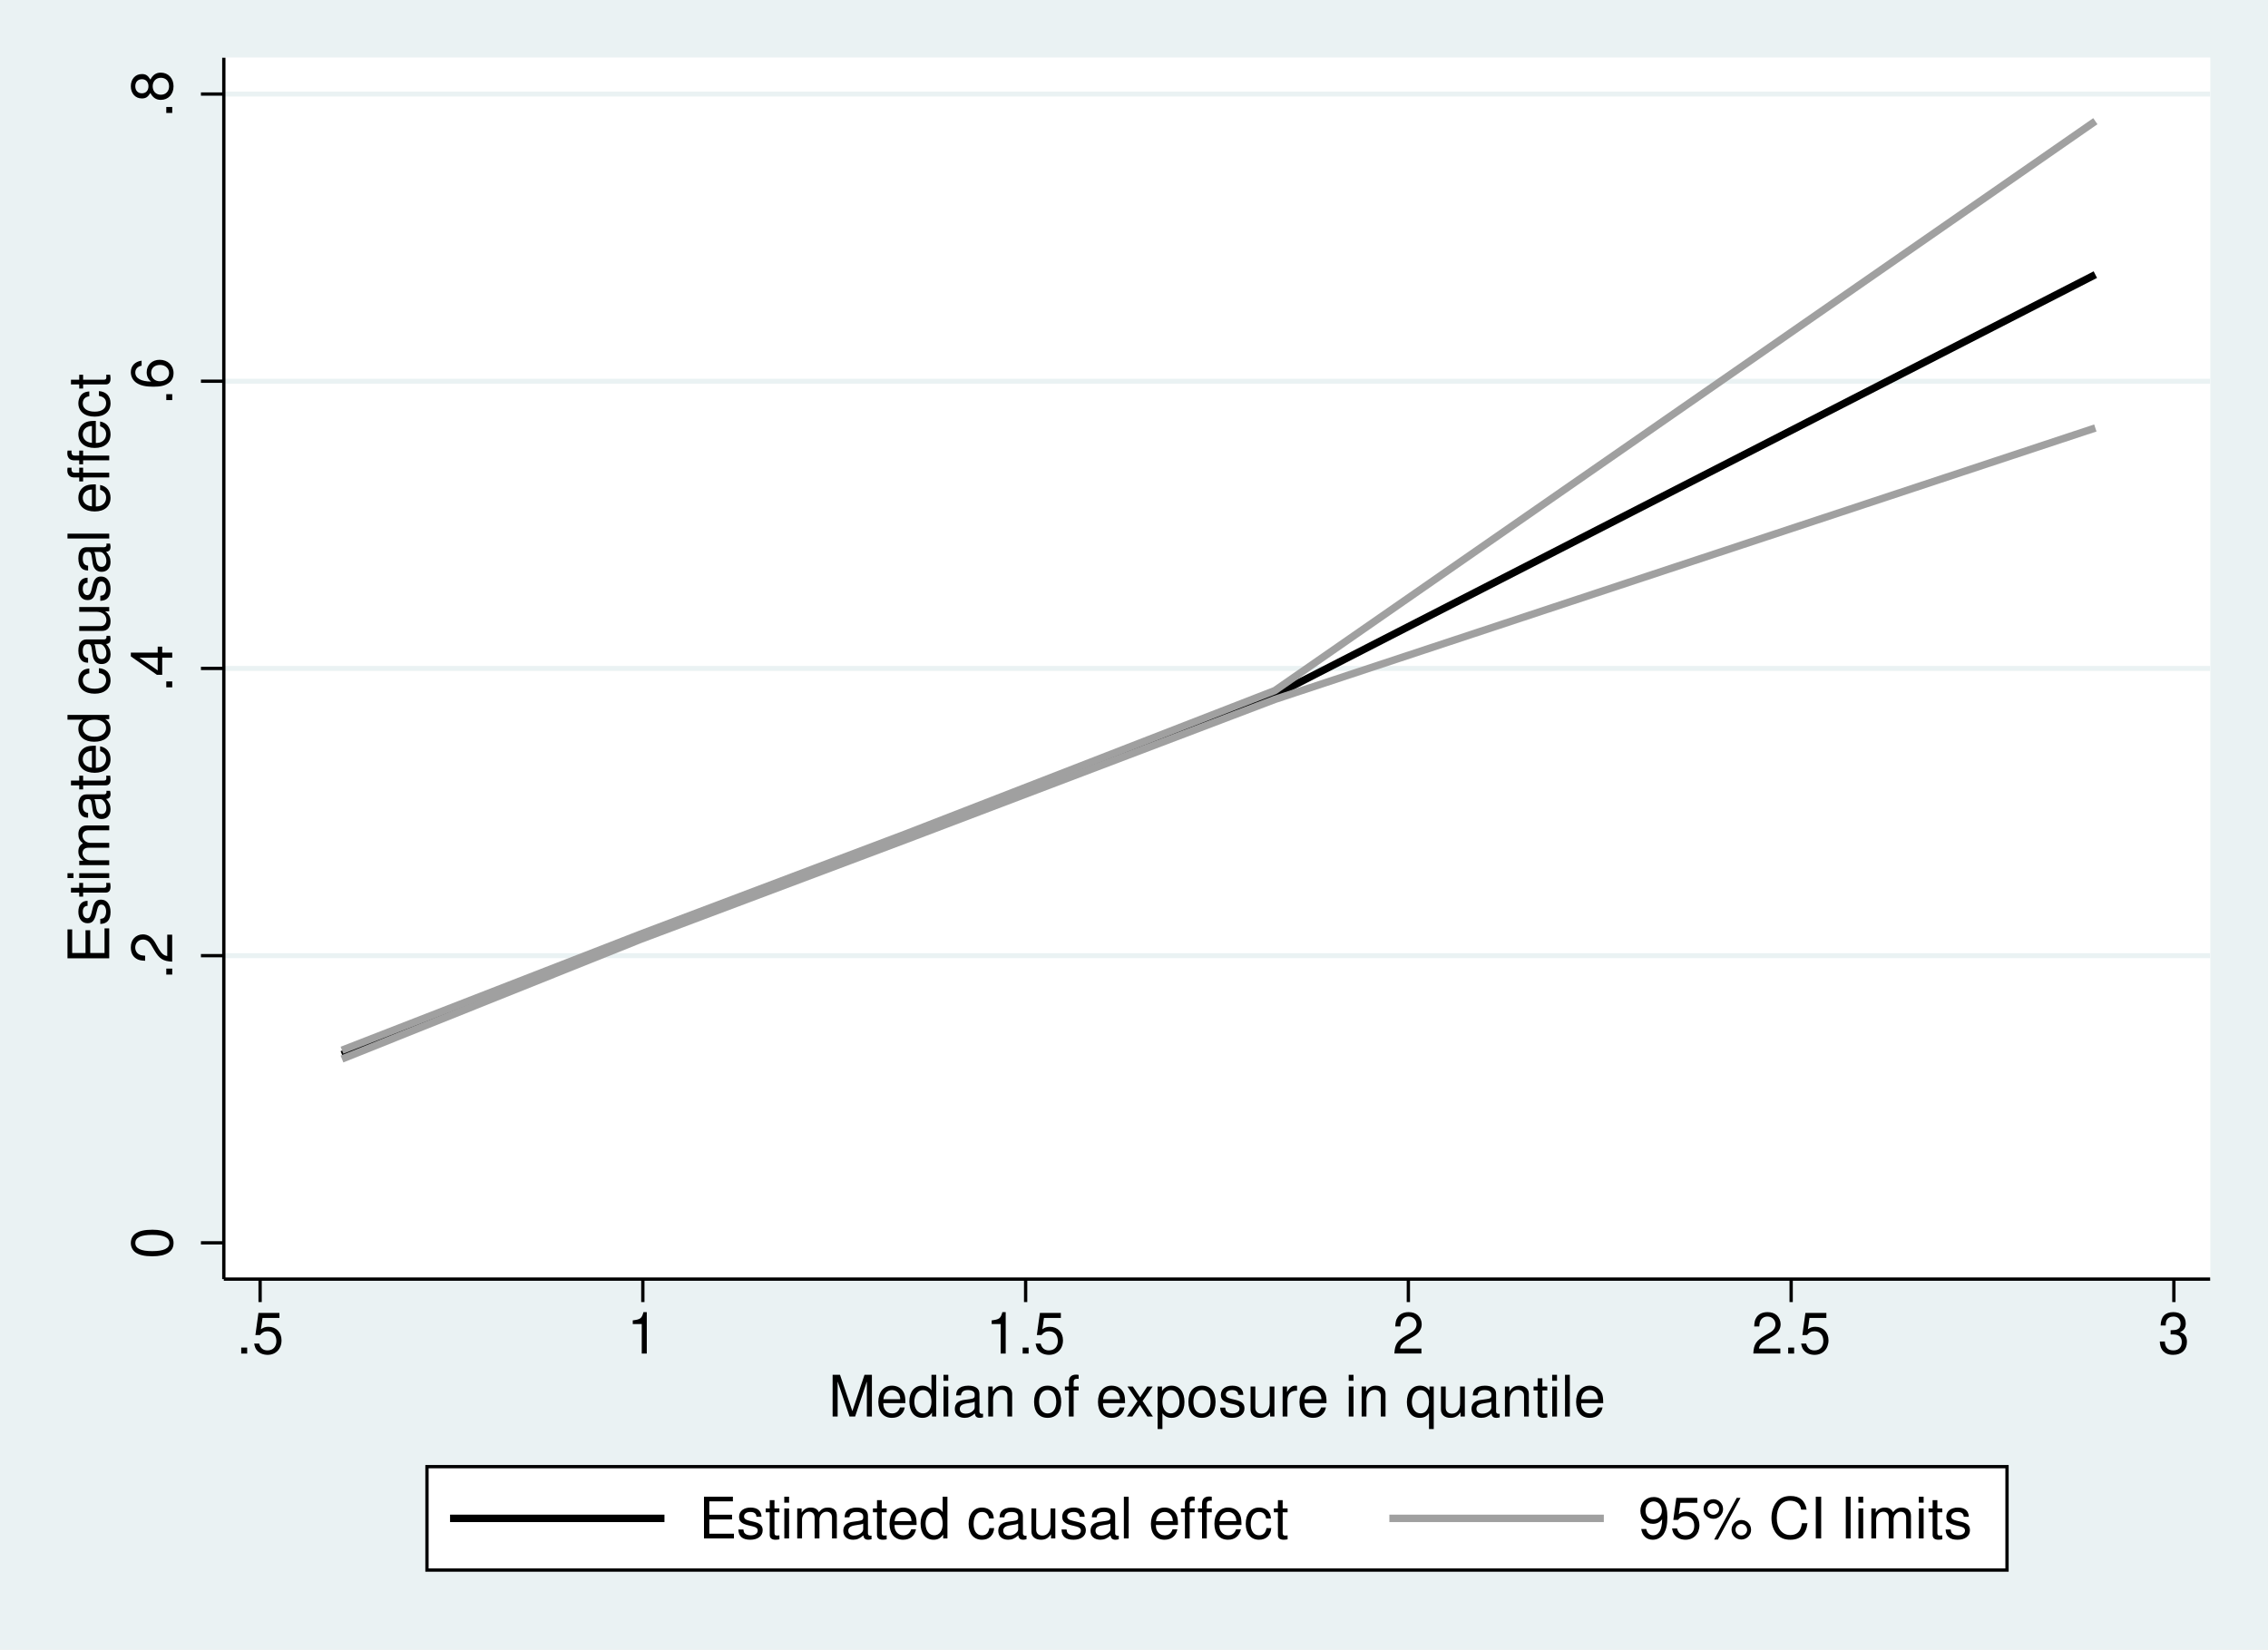
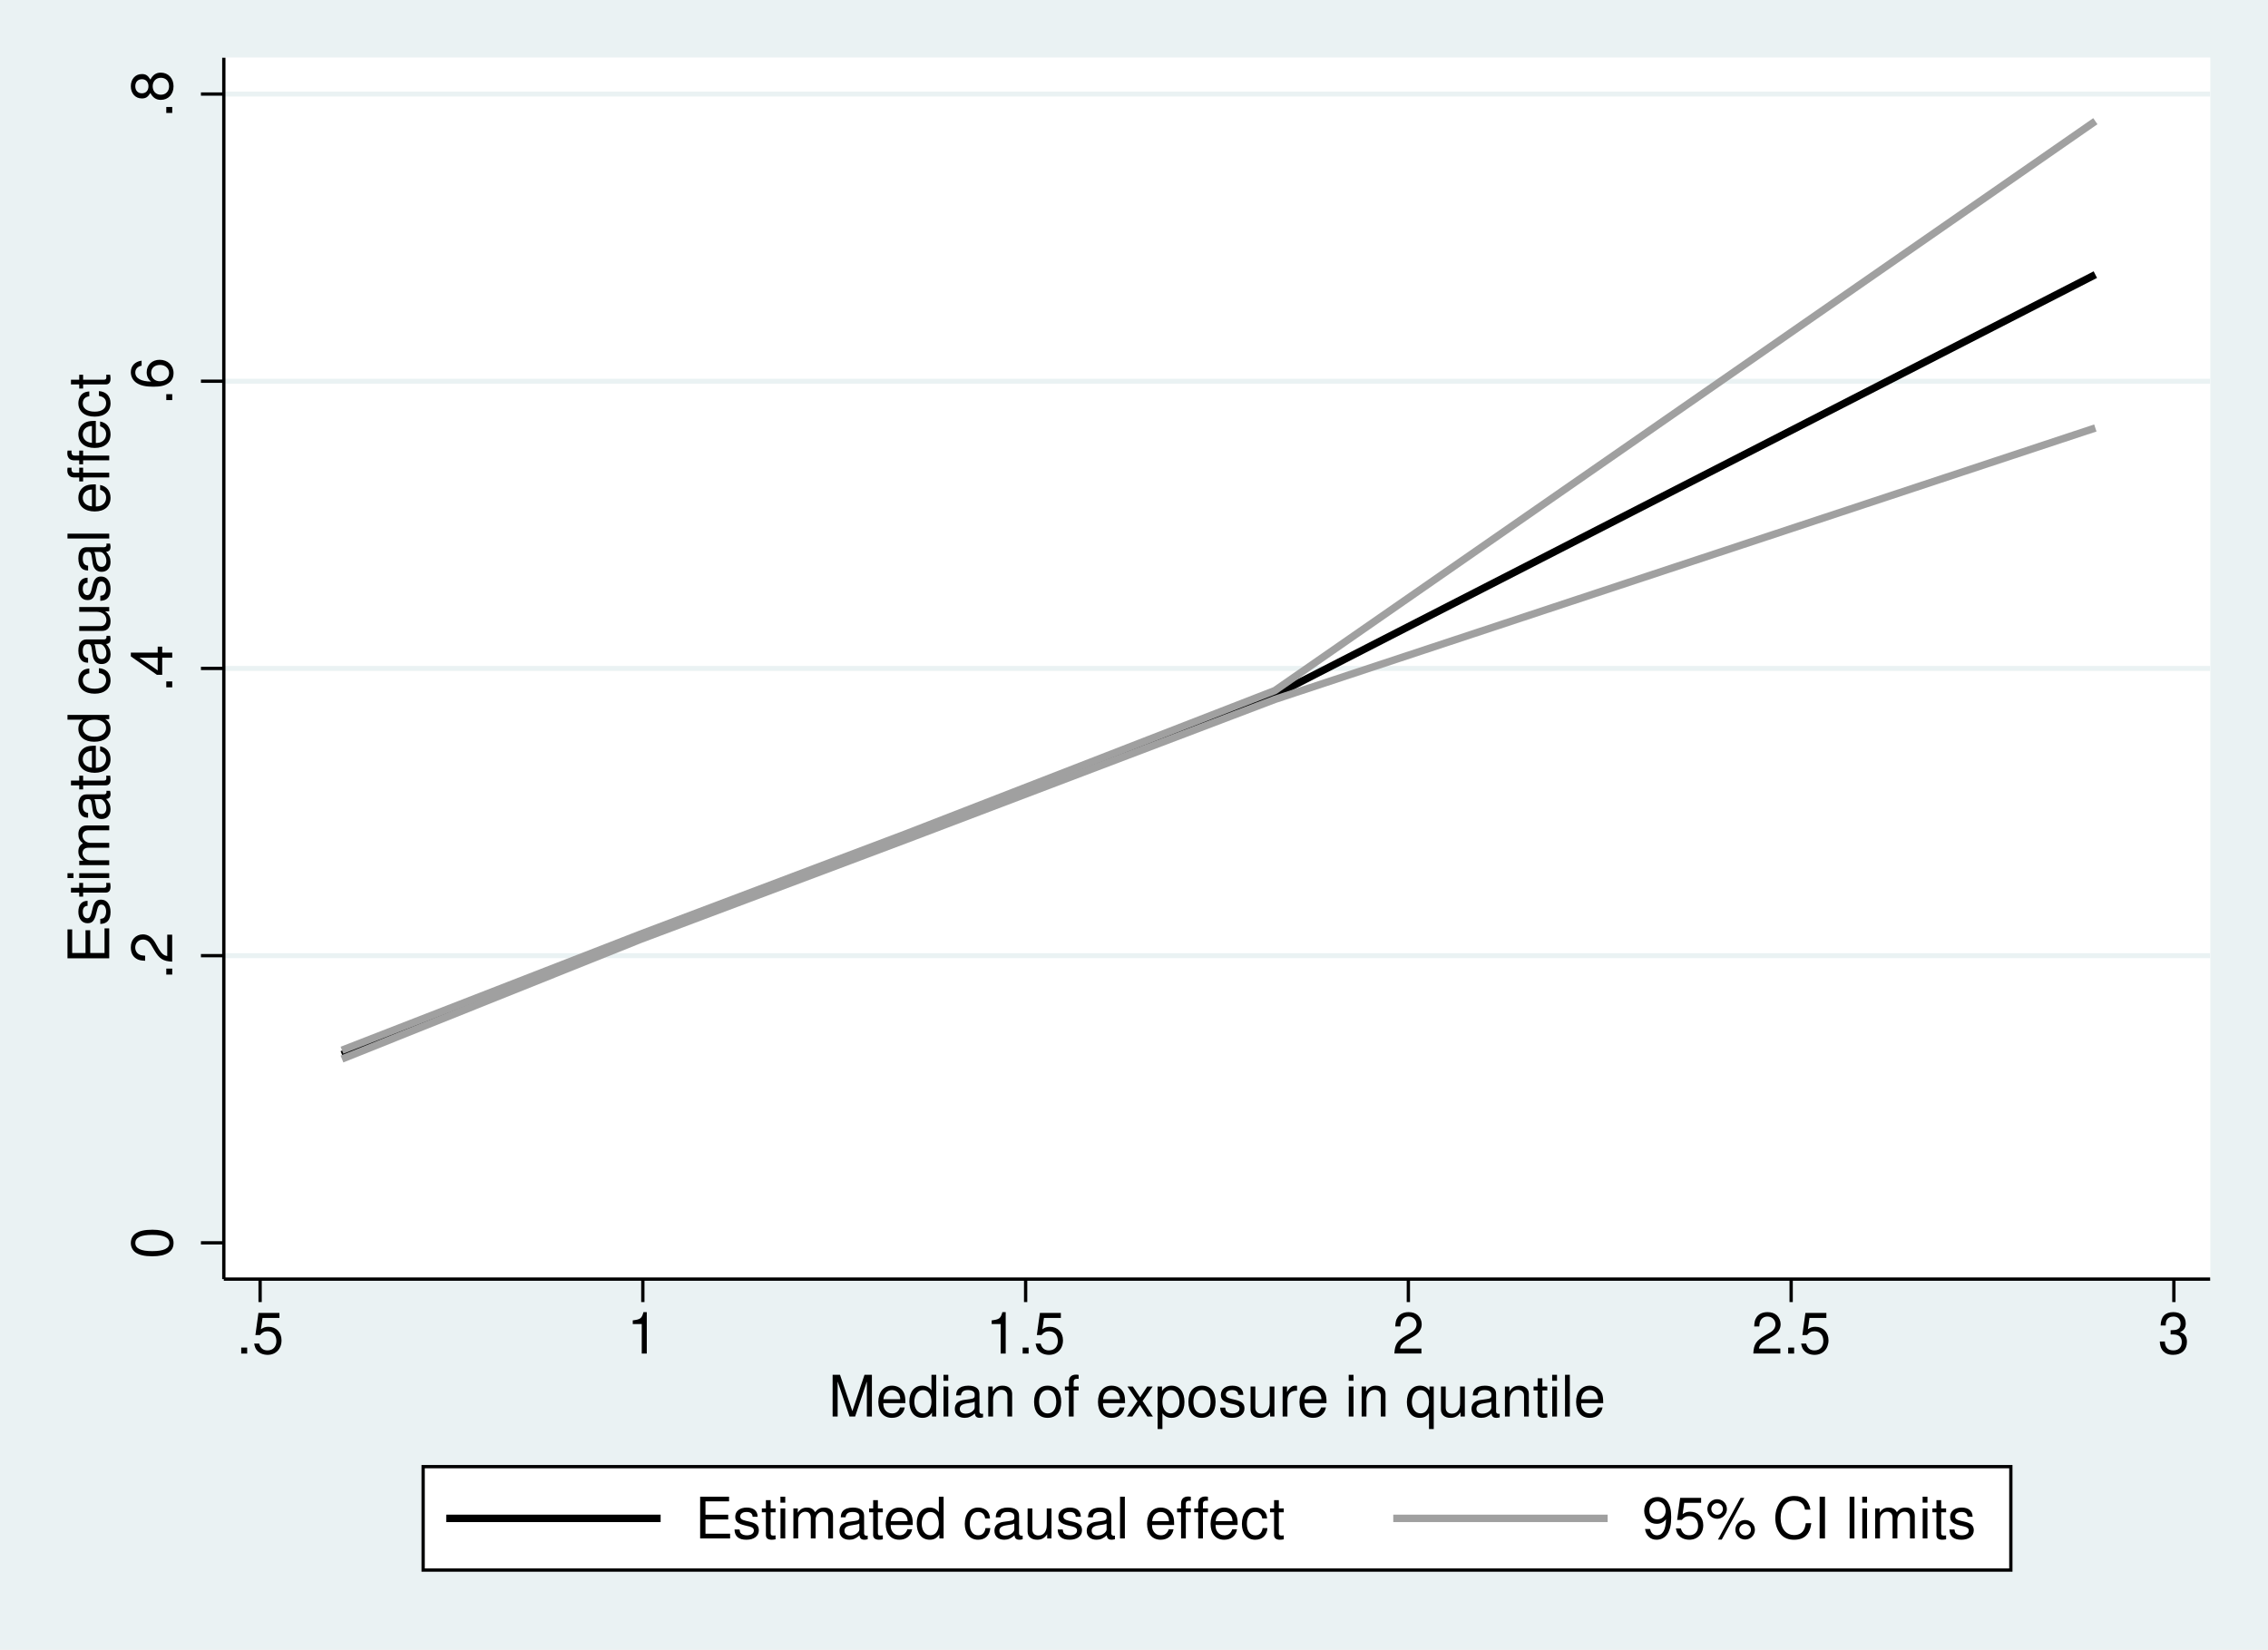
<svg xmlns="http://www.w3.org/2000/svg" version="1.1" width="5.500in" height="4.000in" viewBox="0 0 3960 2880">
  <rect x="0" y="0" width="3960" height="2880" style="fill:#EAF2F3;stroke:none" />
  <rect x="0.00" y="0.00" width="3959.88" height="2880.00" style="fill:#EAF2F3" />
  <rect x="2.88" y="2.88" width="3954.12" height="2874.24" style="fill:none;stroke:#EAF2F3;stroke-width:5.76" />
  <rect x="390.80" y="100.86" width="3468.22" height="2132.77" style="fill:#FFFFFF" />
  <rect x="393.68" y="103.74" width="3462.46" height="2127.01" style="fill:none;stroke:#FFFFFF;stroke-width:5.76" />
  <line x1="390.80" y1="1668.82" x2="3859.02" y2="1668.82" style="stroke:#EAF2F3;stroke-width:8.64" />
  <line x1="390.80" y1="1167.25" x2="3859.02" y2="1167.25" style="stroke:#EAF2F3;stroke-width:8.64" />
  <line x1="390.80" y1="665.67" x2="3859.02" y2="665.67" style="stroke:#EAF2F3;stroke-width:8.64" />
  <line x1="390.80" y1="164.22" x2="3859.02" y2="164.22" style="stroke:#EAF2F3;stroke-width:8.64" />
  <path d=" M597.09 1841.58 L1118.33 1635.78 L1581.15 1461.29 L2226.02 1213.65 L3658.55 479.55" stroke-linejoin="round" style="fill:none;stroke:#000000;stroke-width:12.96" />
  <path d=" M597.09 1849.25 L1118.33 1640.36 L1581.15 1466.36 L2226.02 1221.33 L3658.55 747.35" stroke-linejoin="round" style="fill:none;stroke:#A0A0A0;stroke-width:12.96" />
  <path d=" M597.09 1833.91 L1118.33 1631.20 L1581.15 1456.34 L2226.02 1205.86 L3658.55 211.62" stroke-linejoin="round" style="fill:none;stroke:#A0A0A0;stroke-width:12.96" />
  <line x1="390.80" y1="2233.63" x2="390.80" y2="100.86" style="stroke:#000000;stroke-width:5.76" />
  <line x1="390.80" y1="2170.27" x2="350.83" y2="2170.27" style="stroke:#000000;stroke-width:5.76" />
  <text x="300.72" y="2170.27" style="font-family:'Helvetica';font-size:99.99px;fill:#000000" transform="rotate(-90 300.72,2170.27)" text-anchor="middle">0</text>
  <line x1="390.80" y1="1668.82" x2="350.83" y2="1668.82" style="stroke:#000000;stroke-width:5.76" />
  <text x="300.72" y="1668.82" style="font-family:'Helvetica';font-size:99.99px;fill:#000000" transform="rotate(-90 300.72,1668.82)" text-anchor="middle">.2</text>
  <line x1="390.80" y1="1167.25" x2="350.83" y2="1167.25" style="stroke:#000000;stroke-width:5.76" />
  <text x="300.72" y="1167.25" style="font-family:'Helvetica';font-size:99.99px;fill:#000000" transform="rotate(-90 300.72,1167.25)" text-anchor="middle">.4</text>
  <line x1="390.80" y1="665.67" x2="350.83" y2="665.67" style="stroke:#000000;stroke-width:5.76" />
  <text x="300.72" y="665.67" style="font-family:'Helvetica';font-size:99.99px;fill:#000000" transform="rotate(-90 300.72,665.67)" text-anchor="middle">.6</text>
  <line x1="390.80" y1="164.22" x2="350.83" y2="164.22" style="stroke:#000000;stroke-width:5.76" />
  <text x="300.72" y="164.22" style="font-family:'Helvetica';font-size:99.99px;fill:#000000" transform="rotate(-90 300.72,164.22)" text-anchor="middle">.8</text>
  <text x="190.71" y="1167.25" style="font-family:'Helvetica';font-size:99.99px;fill:#000000" transform="rotate(-90 190.71,1167.25)" text-anchor="middle">Estimated causal effect</text>
  <line x1="390.80" y1="2233.63" x2="3859.02" y2="2233.63" style="stroke:#000000;stroke-width:5.76" />
  <line x1="454.16" y1="2233.63" x2="454.16" y2="2273.73" style="stroke:#000000;stroke-width:5.76" />
  <text x="454.16" y="2363.59" style="font-family:'Helvetica';font-size:99.99px;fill:#000000" text-anchor="middle">.5</text>
  <line x1="1122.41" y1="2233.63" x2="1122.41" y2="2273.73" style="stroke:#000000;stroke-width:5.76" />
  <text x="1122.41" y="2363.59" style="font-family:'Helvetica';font-size:99.99px;fill:#000000" text-anchor="middle">1</text>
  <line x1="1790.79" y1="2233.63" x2="1790.79" y2="2273.73" style="stroke:#000000;stroke-width:5.76" />
  <text x="1790.79" y="2363.59" style="font-family:'Helvetica';font-size:99.99px;fill:#000000" text-anchor="middle">1.5</text>
  <line x1="2459.04" y1="2233.63" x2="2459.04" y2="2273.73" style="stroke:#000000;stroke-width:5.76" />
  <text x="2459.04" y="2363.59" style="font-family:'Helvetica';font-size:99.99px;fill:#000000" text-anchor="middle">2</text>
  <line x1="3127.41" y1="2233.63" x2="3127.41" y2="2273.73" style="stroke:#000000;stroke-width:5.76" />
  <text x="3127.41" y="2363.59" style="font-family:'Helvetica';font-size:99.99px;fill:#000000" text-anchor="middle">2.5</text>
  <line x1="3795.66" y1="2233.63" x2="3795.66" y2="2273.73" style="stroke:#000000;stroke-width:5.76" />
  <text x="3795.66" y="2363.59" style="font-family:'Helvetica';font-size:99.99px;fill:#000000" text-anchor="middle">3</text>
  <text x="2124.91" y="2473.60" style="font-family:'Helvetica';font-size:99.99px;fill:#000000" text-anchor="middle">Median of exposure in quantile</text>
-   <rect x="742.62" y="2558.24" width="2764.58" height="186.37" style="fill:#FFFFFF" />
-   <rect x="745.50" y="2561.12" width="2758.82" height="180.61" style="fill:none;stroke:#000000;stroke-width:5.76" />
-   <line x1="785.81" y1="2651.43" x2="1160.16" y2="2651.43" style="stroke:#000000;stroke-width:12.96" />
-   <line x1="2425.87" y1="2651.43" x2="2800.34" y2="2651.43" style="stroke:#A0A0A0;stroke-width:12.96" />
-   <text x="1220.18" y="2686.46" style="font-family:'Helvetica';font-size:99.99px;fill:#000000">Estimated causal effect</text>
-   <text x="2860.36" y="2686.46" style="font-family:'Helvetica';font-size:99.99px;fill:#000000">95% CI limits</text>
+   <rect x="735.94" y="2558.24" width="2777.94" height="186.37" style="fill:#FFFFFF" />
+   <rect x="738.82" y="2561.12" width="2772.18" height="180.61" style="fill:none;stroke:#000000;stroke-width:5.76" />
+   <line x1="779.13" y1="2651.43" x2="1153.47" y2="2651.43" style="stroke:#000000;stroke-width:12.96" />
+   <line x1="2432.68" y1="2651.43" x2="2807.02" y2="2651.43" style="stroke:#A0A0A0;stroke-width:12.96" />
+   <text x="1213.49" y="2686.46" style="font-family:'Helvetica';font-size:99.99px;fill:#000000">Estimated causal effect</text>
+   <text x="2867.04" y="2686.46" style="font-family:'Helvetica';font-size:99.99px;fill:#000000">95% CI limits</text>
</svg>
